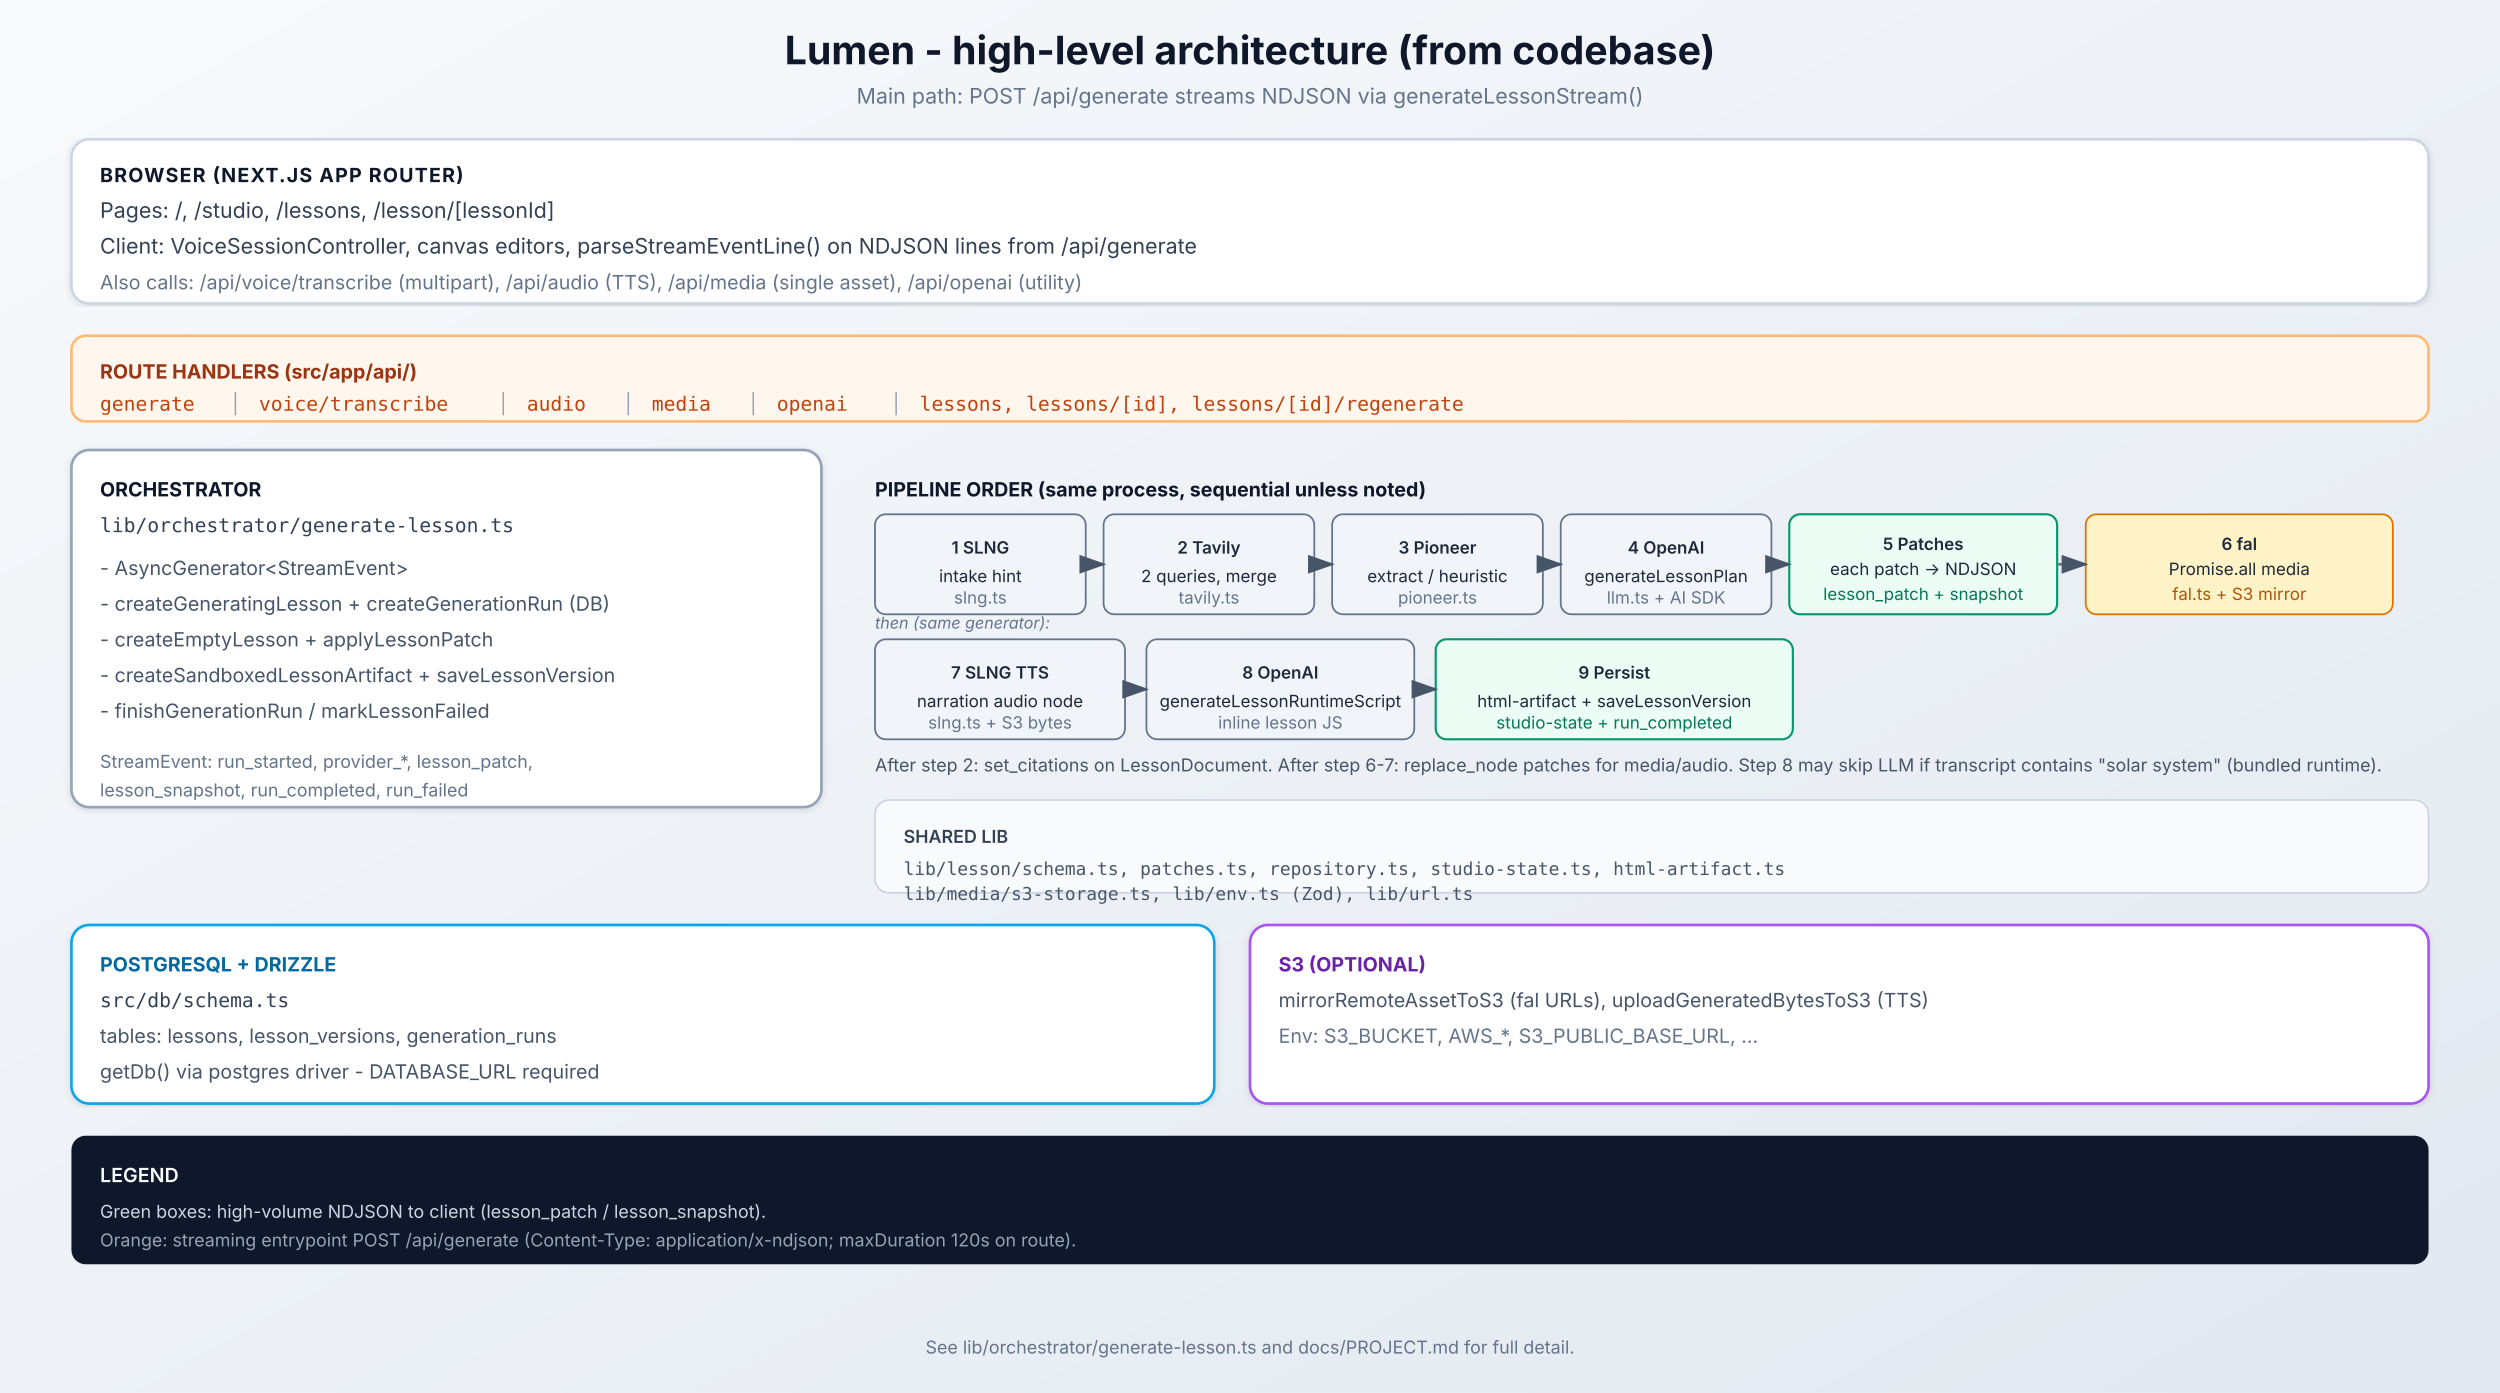
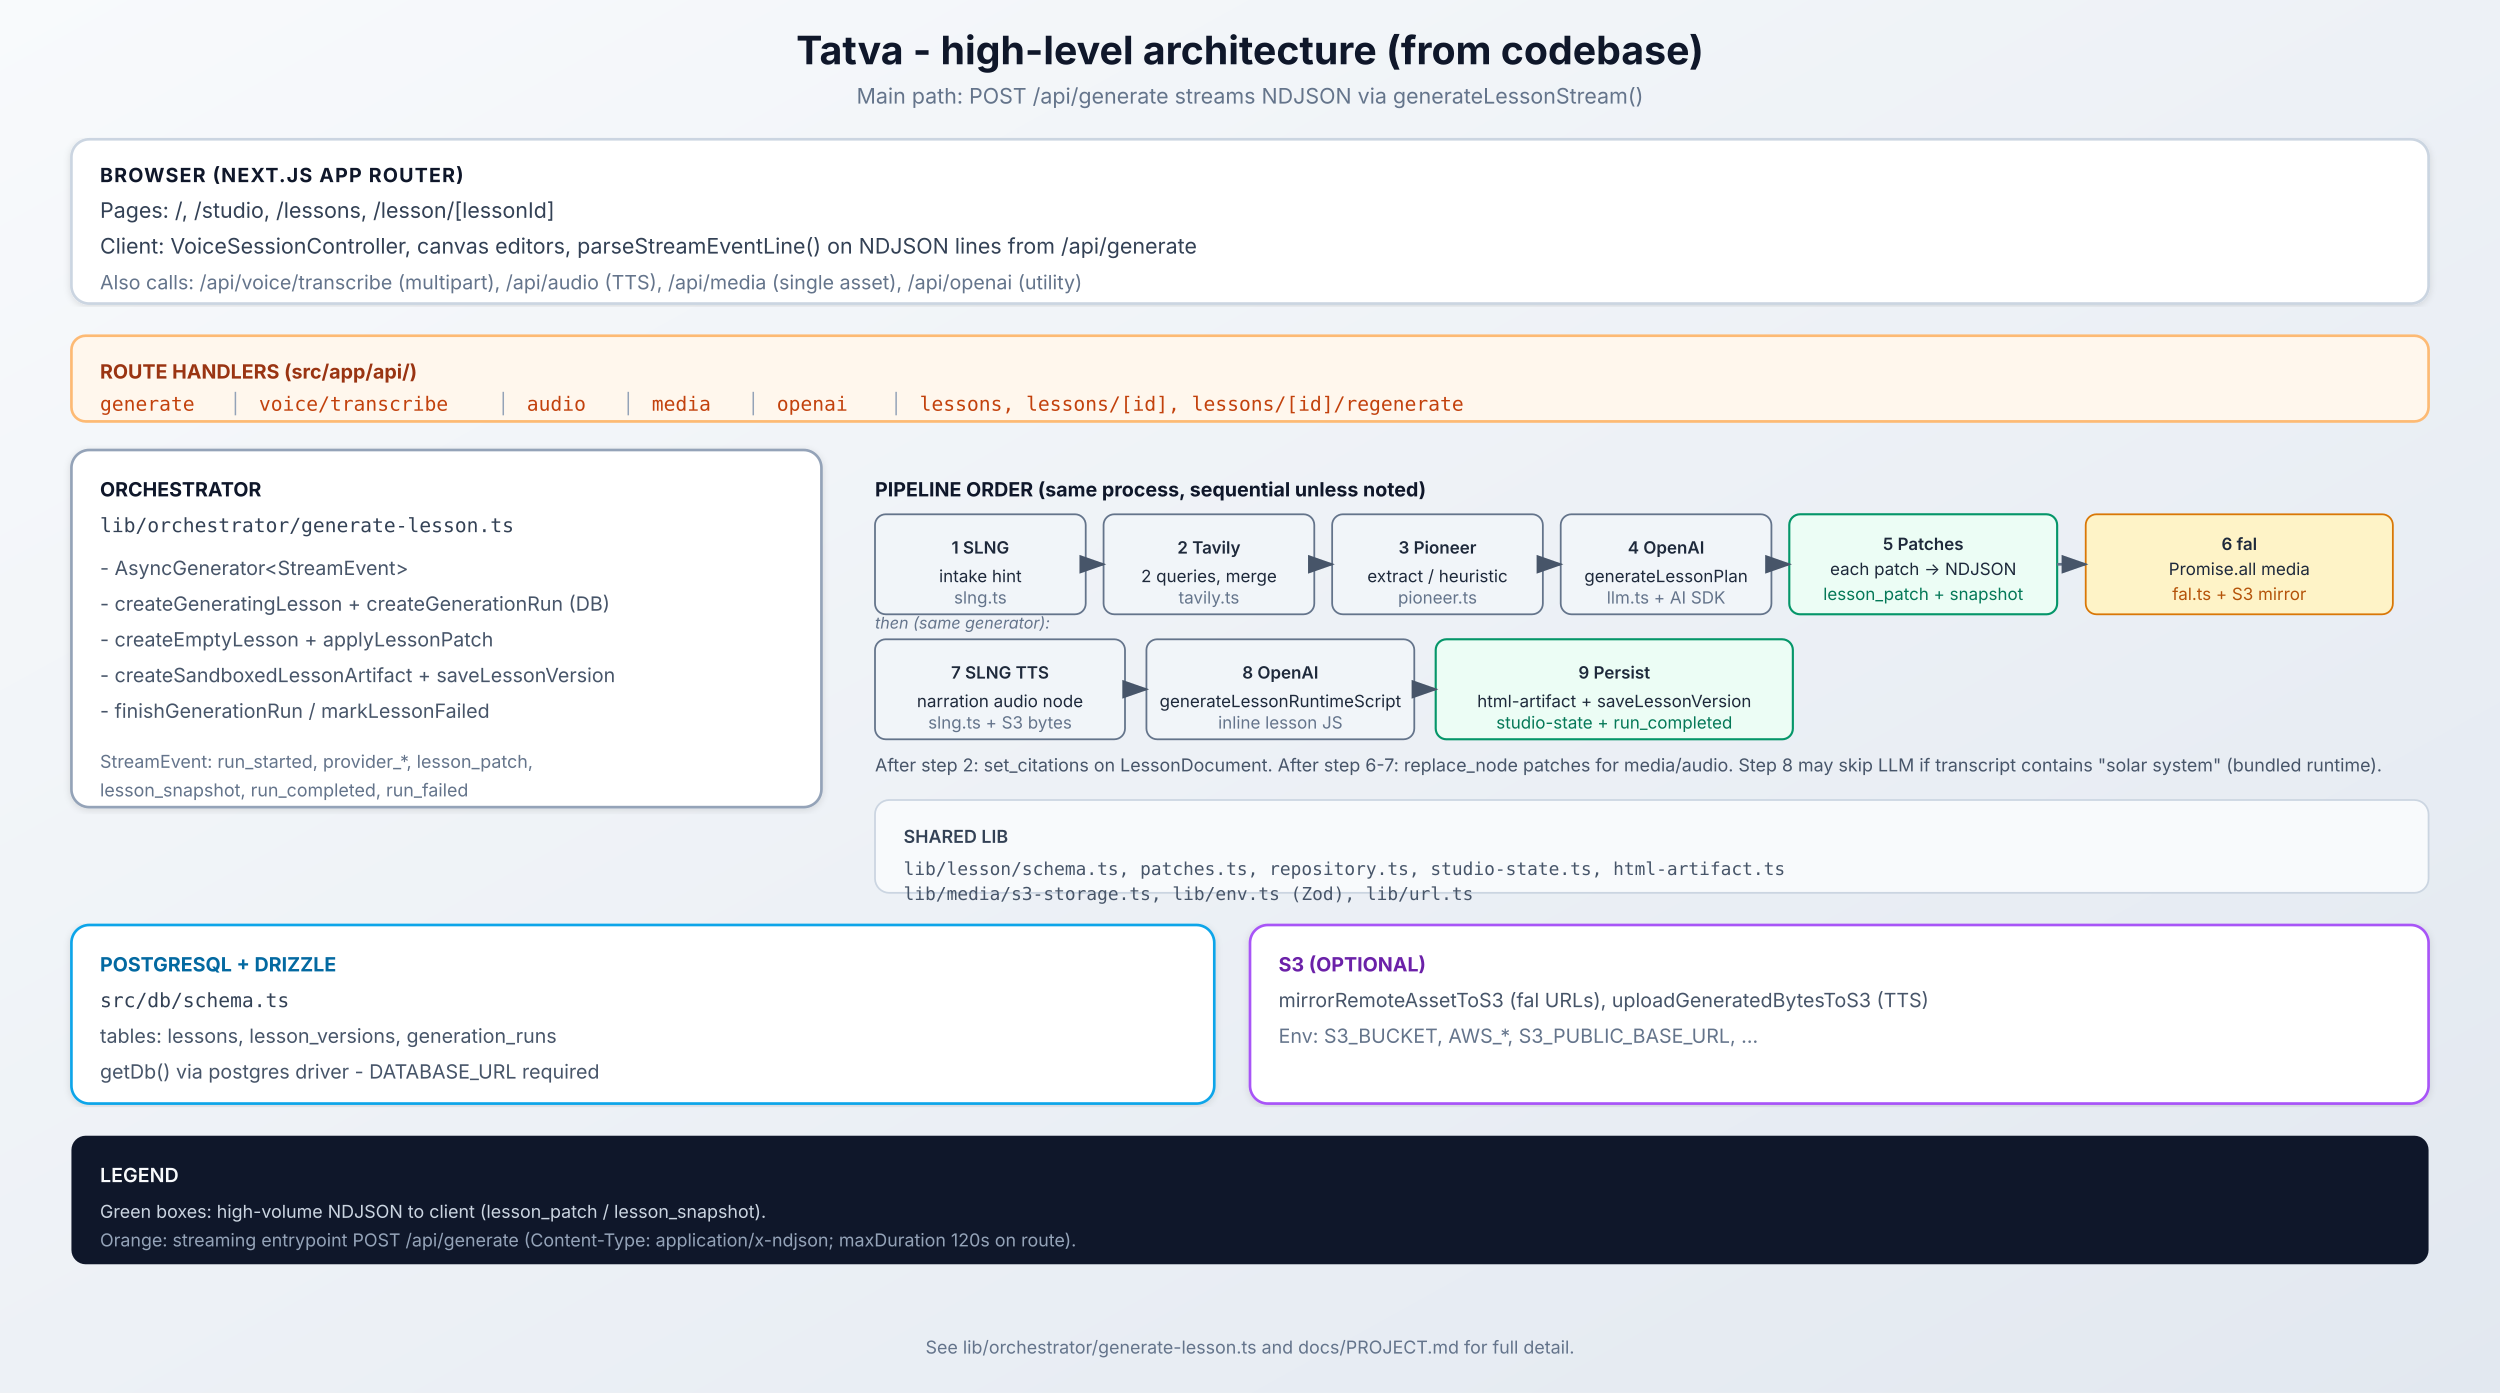
<svg xmlns="http://www.w3.org/2000/svg" viewBox="0 0 1400 780" font-family="ui-sans-serif, system-ui, -apple-system, Segoe UI, sans-serif">
  <defs>
    <linearGradient id="bg" x1="0%" y1="0%" x2="100%" y2="100%">
      <stop offset="0%" stop-color="#f8fafc" />
      <stop offset="100%" stop-color="#e2e8f0" />
    </linearGradient>
    <marker id="arrow" markerWidth="10" markerHeight="7" refX="9" refY="3.5" orient="auto">
      <polygon points="0 0, 10 3.5, 0 7" fill="#475569" />
    </marker>
    <filter id="shadow" x="-2%" y="-2%" width="104%" height="104%">
      <feDropShadow dx="0" dy="1" stdDeviation="2" flood-opacity="0.12" />
    </filter>
  </defs>
  <rect width="1400" height="780" fill="url(#bg)" />
-   <text x="700" y="36" text-anchor="middle" font-size="22" font-weight="700" fill="#0f172a">Lumen - high-level architecture (from codebase)</text>
+   <text x="700" y="36" text-anchor="middle" font-size="22" font-weight="700" fill="#0f172a">Tatva - high-level architecture (from codebase)</text>
  <text x="700" y="58" text-anchor="middle" font-size="12" fill="#64748b">Main path: POST /api/generate streams NDJSON via generateLessonStream()</text>
  <rect x="40" y="78" width="1320" height="92" rx="10" fill="#ffffff" stroke="#cbd5e1" stroke-width="1.5" filter="url(#shadow)" />
  <text x="56" y="102" font-size="11" font-weight="700" fill="#0f172a" letter-spacing="0.06em">BROWSER (NEXT.JS APP ROUTER)</text>
  <text x="56" y="122" font-size="12" fill="#334155">Pages: /, /studio, /lessons, /lesson/[lessonId]</text>
  <text x="56" y="142" font-size="12" fill="#334155">Client: VoiceSessionController, canvas editors, parseStreamEventLine() on NDJSON lines from /api/generate</text>
  <text x="56" y="162" font-size="11" fill="#64748b">Also calls: /api/voice/transcribe (multipart), /api/audio (TTS), /api/media (single asset), /api/openai (utility)</text>
  <rect x="40" y="188" width="1320" height="48" rx="8" fill="#fff7ed" stroke="#fdba74" stroke-width="1.5" />
  <text x="56" y="212" font-size="11" font-weight="700" fill="#9a3412">ROUTE HANDLERS (src/app/api/)</text>
  <text x="56" y="230" font-size="11" fill="#c2410c" font-family="ui-monospace, SFMono-Regular, Menlo, monospace">generate</text>
  <text x="130" y="230" font-size="11" fill="#94a3b8">|</text>
  <text x="145" y="230" font-size="11" fill="#c2410c" font-family="ui-monospace, Menlo, monospace">voice/transcribe</text>
  <text x="280" y="230" font-size="11" fill="#94a3b8">|</text>
  <text x="295" y="230" font-size="11" fill="#c2410c" font-family="ui-monospace, Menlo, monospace">audio</text>
  <text x="350" y="230" font-size="11" fill="#94a3b8">|</text>
  <text x="365" y="230" font-size="11" fill="#c2410c" font-family="ui-monospace, Menlo, monospace">media</text>
  <text x="420" y="230" font-size="11" fill="#94a3b8">|</text>
  <text x="435" y="230" font-size="11" fill="#c2410c" font-family="ui-monospace, Menlo, monospace">openai</text>
  <text x="500" y="230" font-size="11" fill="#94a3b8">|</text>
  <text x="515" y="230" font-size="11" fill="#c2410c" font-family="ui-monospace, Menlo, monospace">lessons, lessons/[id], lessons/[id]/regenerate</text>
  <rect x="40" y="252" width="420" height="200" rx="10" fill="#ffffff" stroke="#94a3b8" stroke-width="1.5" filter="url(#shadow)" />
  <text x="56" y="278" font-size="11" font-weight="700" fill="#0f172a">ORCHESTRATOR</text>
  <text x="56" y="298" font-size="11" fill="#334155" font-family="ui-monospace, Menlo, monospace">lib/orchestrator/generate-lesson.ts</text>
  <text x="56" y="322" font-size="11" fill="#475569">- AsyncGenerator&lt;StreamEvent&gt;</text>
  <text x="56" y="342" font-size="11" fill="#475569">- createGeneratingLesson + createGenerationRun (DB)</text>
  <text x="56" y="362" font-size="11" fill="#475569">- createEmptyLesson + applyLessonPatch</text>
  <text x="56" y="382" font-size="11" fill="#475569">- createSandboxedLessonArtifact + saveLessonVersion</text>
  <text x="56" y="402" font-size="11" fill="#475569">- finishGenerationRun / markLessonFailed</text>
  <text x="56" y="430" font-size="10" fill="#64748b">StreamEvent: run_started, provider_*, lesson_patch,</text>
  <text x="56" y="446" font-size="10" fill="#64748b">lesson_snapshot, run_completed, run_failed</text>
  <text x="490" y="278" font-size="11" font-weight="700" fill="#0f172a">PIPELINE ORDER (same process, sequential unless noted)</text>
  <g font-size="9.5" fill="#1e293b">
    <rect x="490" y="288" width="118" height="56" rx="6" fill="#f1f5f9" stroke="#64748b" stroke-width="1" />
    <text x="549" y="310" text-anchor="middle" font-weight="600">1 SLNG</text>
    <text x="549" y="326" text-anchor="middle">intake hint</text>
    <text x="549" y="338" text-anchor="middle" fill="#64748b">slng.ts</text>
    <rect x="618" y="288" width="118" height="56" rx="6" fill="#f1f5f9" stroke="#64748b" stroke-width="1" />
    <text x="677" y="310" text-anchor="middle" font-weight="600">2 Tavily</text>
    <text x="677" y="326" text-anchor="middle">2 queries, merge</text>
    <text x="677" y="338" text-anchor="middle" fill="#64748b">tavily.ts</text>
    <rect x="746" y="288" width="118" height="56" rx="6" fill="#f1f5f9" stroke="#64748b" stroke-width="1" />
    <text x="805" y="310" text-anchor="middle" font-weight="600">3 Pioneer</text>
    <text x="805" y="326" text-anchor="middle">extract / heuristic</text>
    <text x="805" y="338" text-anchor="middle" fill="#64748b">pioneer.ts</text>
    <rect x="874" y="288" width="118" height="56" rx="6" fill="#f1f5f9" stroke="#64748b" stroke-width="1" />
    <text x="933" y="310" text-anchor="middle" font-weight="600">4 OpenAI</text>
    <text x="933" y="326" text-anchor="middle">generateLessonPlan</text>
    <text x="933" y="338" text-anchor="middle" fill="#64748b">llm.ts + AI SDK</text>
    <rect x="1002" y="288" width="150" height="56" rx="6" fill="#ecfdf5" stroke="#059669" stroke-width="1.2" />
    <text x="1077" y="308" text-anchor="middle" font-weight="600">5 Patches</text>
    <text x="1077" y="322" text-anchor="middle">each patch -&gt; NDJSON</text>
    <text x="1077" y="336" text-anchor="middle" fill="#047857">lesson_patch + snapshot</text>
    <rect x="1168" y="288" width="172" height="56" rx="6" fill="#fef3c7" stroke="#d97706" stroke-width="1" />
    <text x="1254" y="308" text-anchor="middle" font-weight="600">6 fal</text>
    <text x="1254" y="322" text-anchor="middle">Promise.all media</text>
    <text x="1254" y="336" text-anchor="middle" fill="#b45309">fal.ts + S3 mirror</text>
  </g>
  <path d="M608 316 L618 316" stroke="#64748b" stroke-width="1.5" marker-end="url(#arrow)" />
  <path d="M736 316 L746 316" stroke="#64748b" stroke-width="1.5" marker-end="url(#arrow)" />
  <path d="M864 316 L874 316" stroke="#64748b" stroke-width="1.5" marker-end="url(#arrow)" />
  <path d="M992 316 L1002 316" stroke="#64748b" stroke-width="1.5" marker-end="url(#arrow)" />
  <path d="M1152 316 L1168 316" stroke="#64748b" stroke-width="1.5" marker-end="url(#arrow)" />
  <text x="490" y="352" font-size="9" fill="#64748b" font-style="italic">then (same generator):</text>
  <g font-size="9.5" fill="#1e293b">
    <rect x="490" y="358" width="140" height="56" rx="6" fill="#f1f5f9" stroke="#64748b" stroke-width="1" />
    <text x="560" y="380" text-anchor="middle" font-weight="600">7 SLNG TTS</text>
    <text x="560" y="396" text-anchor="middle">narration audio node</text>
    <text x="560" y="408" text-anchor="middle" fill="#64748b">slng.ts + S3 bytes</text>
    <rect x="642" y="358" width="150" height="56" rx="6" fill="#f1f5f9" stroke="#64748b" stroke-width="1" />
    <text x="717" y="380" text-anchor="middle" font-weight="600">8 OpenAI</text>
    <text x="717" y="396" text-anchor="middle">generateLessonRuntimeScript</text>
    <text x="717" y="408" text-anchor="middle" fill="#64748b">inline lesson JS</text>
    <rect x="804" y="358" width="200" height="56" rx="6" fill="#ecfdf5" stroke="#059669" stroke-width="1.2" />
    <text x="904" y="380" text-anchor="middle" font-weight="600">9 Persist</text>
    <text x="904" y="396" text-anchor="middle">html-artifact + saveLessonVersion</text>
    <text x="904" y="408" text-anchor="middle" fill="#047857">studio-state + run_completed</text>
  </g>
  <path d="M630 386 L642 386" stroke="#64748b" stroke-width="1.5" marker-end="url(#arrow)" />
  <path d="M792 386 L804 386" stroke="#64748b" stroke-width="1.5" marker-end="url(#arrow)" />
  <text x="490" y="432" font-size="10" fill="#475569">After step 2: set_citations on LessonDocument. After step 6-7: replace_node patches for media/audio. Step 8 may skip LLM if transcript contains "solar system" (bundled runtime).</text>
  <rect x="490" y="448" width="870" height="52" rx="8" fill="#f8fafc" stroke="#cbd5e1" stroke-width="1" />
  <text x="506" y="472" font-size="10" font-weight="600" fill="#334155">SHARED LIB</text>
  <text x="506" y="490" font-size="10" fill="#475569" font-family="ui-monospace, Menlo, monospace">lib/lesson/schema.ts, patches.ts, repository.ts, studio-state.ts, html-artifact.ts</text>
  <text x="506" y="504" font-size="10" fill="#475569" font-family="ui-monospace, Menlo, monospace">lib/media/s3-storage.ts, lib/env.ts (Zod), lib/url.ts</text>
  <rect x="40" y="518" width="640" height="100" rx="10" fill="#ffffff" stroke="#0ea5e9" stroke-width="1.5" filter="url(#shadow)" />
  <text x="56" y="544" font-size="11" font-weight="700" fill="#0369a1">POSTGRESQL + DRIZZLE</text>
  <text x="56" y="564" font-size="11" fill="#334155" font-family="ui-monospace, Menlo, monospace">src/db/schema.ts</text>
  <text x="56" y="584" font-size="11" fill="#475569">tables: lessons, lesson_versions, generation_runs</text>
  <text x="56" y="604" font-size="11" fill="#475569">getDb() via postgres driver - DATABASE_URL required</text>
  <rect x="700" y="518" width="660" height="100" rx="10" fill="#ffffff" stroke="#a855f7" stroke-width="1.5" filter="url(#shadow)" />
  <text x="716" y="544" font-size="11" font-weight="700" fill="#6b21a8">S3 (OPTIONAL)</text>
  <text x="716" y="564" font-size="11" fill="#475569">mirrorRemoteAssetToS3 (fal URLs), uploadGeneratedBytesToS3 (TTS)</text>
  <text x="716" y="584" font-size="11" fill="#64748b">Env: S3_BUCKET, AWS_*, S3_PUBLIC_BASE_URL, ...</text>
  <rect x="40" y="636" width="1320" height="72" rx="8" fill="#0f172a" />
  <text x="56" y="662" font-size="11" font-weight="600" fill="#f8fafc">LEGEND</text>
  <text x="56" y="682" font-size="10" fill="#cbd5e1">Green boxes: high-volume NDJSON to client (lesson_patch / lesson_snapshot).</text>
  <text x="56" y="698" font-size="10" fill="#94a3b8">Orange: streaming entrypoint POST /api/generate (Content-Type: application/x-ndjson; maxDuration 120s on route).</text>
  <text x="700" y="758" text-anchor="middle" font-size="10" fill="#64748b">See lib/orchestrator/generate-lesson.ts and docs/PROJECT.md for full detail.</text>
</svg>
